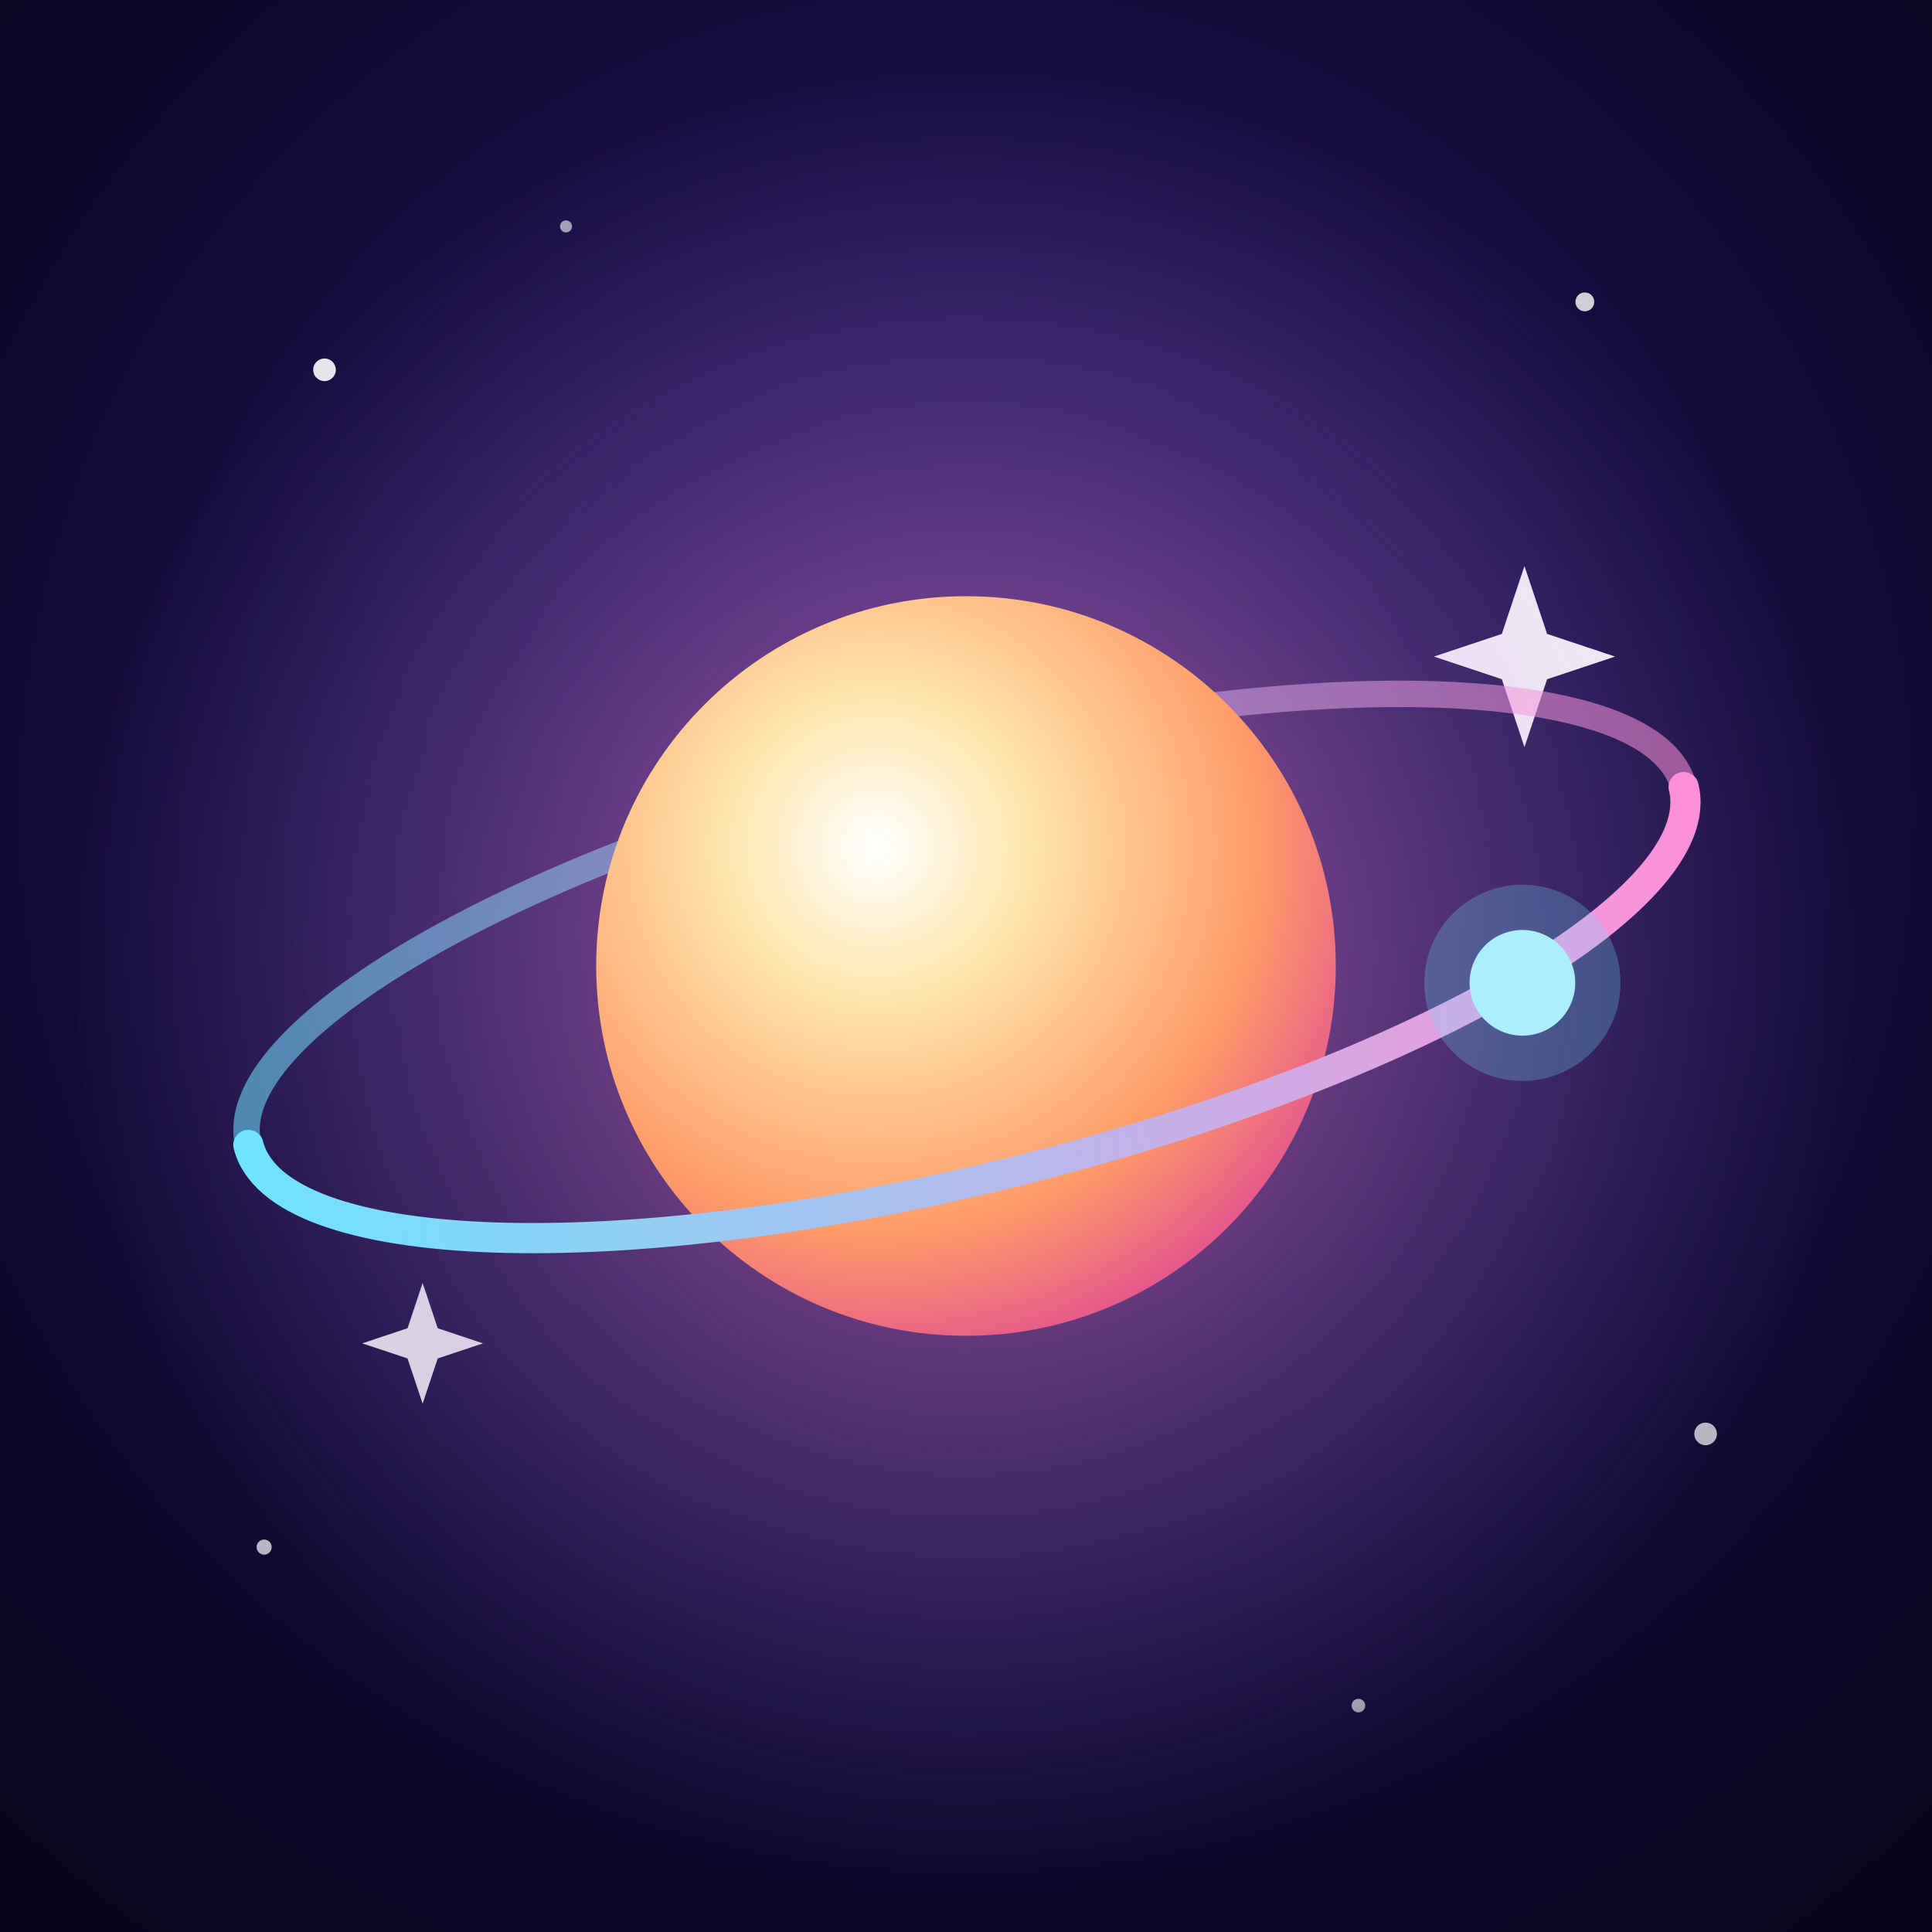
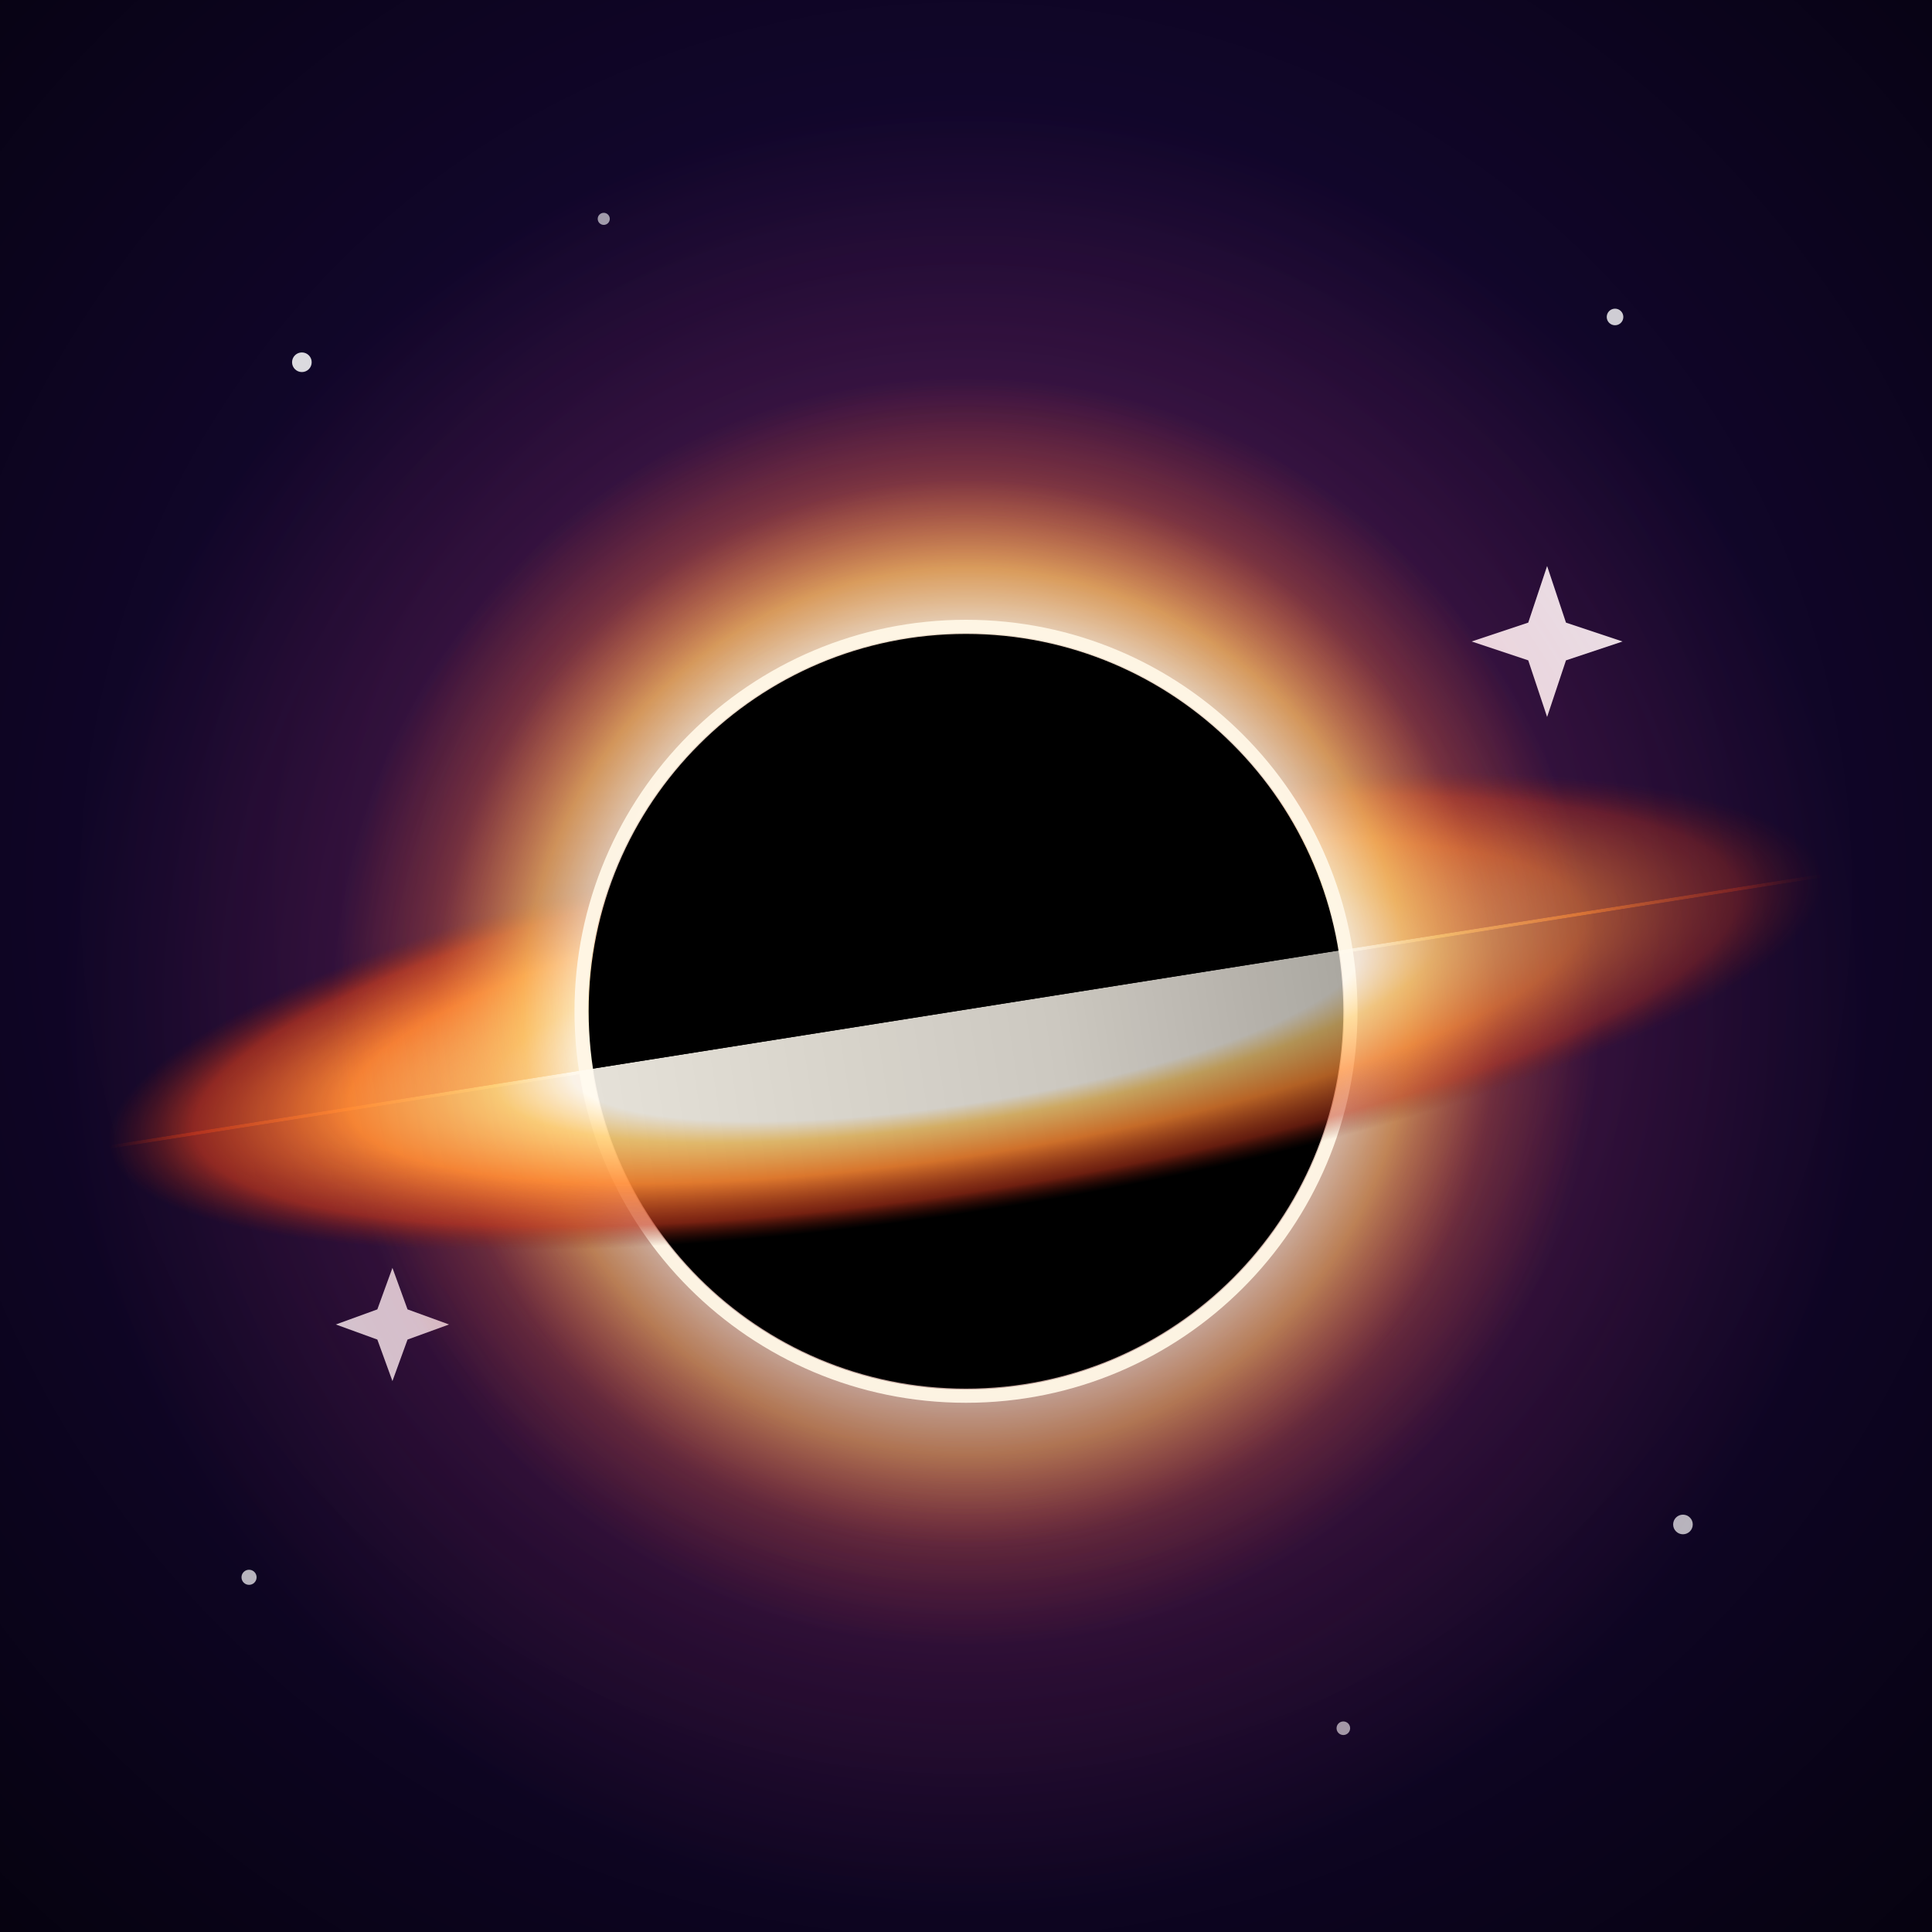
- <svg xmlns="http://www.w3.org/2000/svg" viewBox="0 0 512 512">
+ <svg xmlns="http://www.w3.org/2000/svg" viewBox="0 0 512 512" width="512" height="512">
  <defs>
-     <radialGradient id="bg" cx="50%" cy="42%" r="75%">
-       <stop offset="0" stop-color="#2c1a6e" />
-       <stop offset=".6" stop-color="#130a38" />
-       <stop offset="1" stop-color="#07051a" />
+     <radialGradient id="bg" cx="50%" cy="46%" r="75%">
+       <stop offset="0" stop-color="#2a1150" />
+       <stop offset=".55" stop-color="#11062a" />
+       <stop offset="1" stop-color="#05020e" />
    </radialGradient>
    <radialGradient id="glow" cx="50%" cy="50%" r="50%">
-       <stop offset="0" stop-color="#ffd9a0" stop-opacity=".95" />
-       <stop offset=".35" stop-color="#ff8fd8" stop-opacity=".35" />
-       <stop offset="1" stop-color="#9b8cff" stop-opacity="0" />
+       <stop offset=".25" stop-color="#ff9a3c" stop-opacity=".55" />
+       <stop offset=".6" stop-color="#ff4f7a" stop-opacity=".16" />
+       <stop offset="1" stop-color="#ff4f7a" stop-opacity="0" />
    </radialGradient>
-     <radialGradient id="orb" cx="38%" cy="34%" r="72%">
-       <stop offset="0" stop-color="#ffffff" />
-       <stop offset=".28" stop-color="#ffe6ad" />
-       <stop offset=".72" stop-color="#ff9a68" />
-       <stop offset="1" stop-color="#e2508f" />
+     <radialGradient id="diskR" cx="0" cy="0" r="230" gradientUnits="userSpaceOnUse">
+       <stop offset=".46" stop-color="#fffaf0" />
+       <stop offset=".55" stop-color="#ffd27a" />
+       <stop offset=".72" stop-color="#ff8a34" />
+       <stop offset=".9" stop-color="#c2361c" stop-opacity=".7" />
+       <stop offset="1" stop-color="#7a1a10" stop-opacity="0" />
    </radialGradient>
-     <linearGradient id="ring" x1="0" x2="1">
-       <stop offset="0" stop-color="#6fe3ff" />
-       <stop offset="1" stop-color="#ff8fd8" />
+     <linearGradient id="dopp" x1="-230" x2="230" y1="0" y2="0" gradientUnits="userSpaceOnUse">
+       <stop offset="0" stop-color="#fff" stop-opacity="1" />
+       <stop offset=".55" stop-color="#fff" stop-opacity=".8" />
+       <stop offset="1" stop-color="#fff" stop-opacity=".45" />
    </linearGradient>
+     <mask id="dm" maskUnits="userSpaceOnUse" x="-300" y="-300" width="600" height="600">
+       <rect x="-300" y="-300" width="600" height="600" fill="url(#dopp)" />
+     </mask>
+     <radialGradient id="halo" cx="50%" cy="50%" r="50%">
+       <stop offset=".6" stop-color="#fff6dc" />
+       <stop offset=".7" stop-color="#ffc061" stop-opacity=".9" />
+       <stop offset=".84" stop-color="#ff7a34" stop-opacity=".35" />
+       <stop offset="1" stop-color="#ff5a2a" stop-opacity="0" />
+     </radialGradient>
+     <linearGradient id="haloFade" x1="0" x2="0" y1="0" y2="1">
+       <stop offset="0" stop-color="#fff" stop-opacity="1" />
+       <stop offset=".55" stop-color="#fff" stop-opacity=".72" />
+       <stop offset="1" stop-color="#fff" stop-opacity=".38" />
+     </linearGradient>
+     <mask id="hm">
+       <rect width="512" height="512" fill="url(#haloFade)" />
+     </mask>
+     <clipPath id="top" clipPathUnits="userSpaceOnUse">
+       <rect x="-300" y="-300" width="600" height="302" />
+     </clipPath>
+     <clipPath id="bot" clipPathUnits="userSpaceOnUse">
+       <rect x="-300" y="-2" width="600" height="302" />
+     </clipPath>
  </defs>
  <rect width="512" height="512" fill="url(#bg)" />
  <g fill="#fff">
-     <circle cx="86" cy="98" r="3" opacity=".9" />
-     <circle cx="420" cy="80" r="2.5" opacity=".8" />
-     <circle cx="452" cy="380" r="3" opacity=".7" />
-     <circle cx="70" cy="410" r="2" opacity=".7" />
-     <circle cx="150" cy="60" r="1.6" opacity=".6" />
-     <circle cx="360" cy="452" r="1.8" opacity=".6" />
-     <path d="M404 150 l6 18 18 6 -18 6 -6 18 -6 -18 -18 -6 18 -6z" opacity=".95" />
-     <path d="M112 340 l4 12 12 4 -12 4 -4 12 -4 -12 -12 -4 12 -4z" opacity=".85" />
+     <circle cx="80" cy="96" r="2.6" opacity=".85" />
+     <circle cx="428" cy="84" r="2.2" opacity=".8" />
+     <circle cx="446" cy="404" r="2.6" opacity=".7" />
+     <circle cx="66" cy="418" r="2" opacity=".7" />
+     <circle cx="160" cy="58" r="1.6" opacity=".6" />
+     <circle cx="356" cy="458" r="1.8" opacity=".6" />
+     <path d="M410 150 l5 15 15 5 -15 5 -5 15 -5 -15 -15 -5 15 -5z" opacity=".9" />
+     <path d="M104 336 l4 11 11 4 -11 4 -4 11 -4 -11 -11 -4 11 -4z" opacity=".8" />
  </g>
-   <circle cx="256" cy="256" r="236" fill="url(#glow)" />
-   <g transform="rotate(-14 256 256)">
-     <ellipse cx="256" cy="256" rx="196" ry="56" fill="none" stroke="url(#ring)" stroke-width="7" opacity=".55" />
+   <circle cx="256" cy="268" r="240" fill="url(#glow)" />
+   <g transform="translate(256 268) rotate(-9) scale(1 .23)">
+     <g clip-path="url(#top)" mask="url(#dm)">
+       <circle r="230" fill="url(#diskR)" />
+     </g>
  </g>
-   <circle cx="256" cy="256" r="98" fill="url(#orb)" />
-   <g transform="rotate(-14 256 256)">
-     <path d="M60 256 A196 56 0 0 0 452 256" fill="none" stroke="url(#ring)" stroke-width="8" stroke-linecap="round" />
-     <circle cx="398" cy="296" r="14" fill="#bff3ff" />
-     <circle cx="398" cy="296" r="26" fill="#6fe3ff" opacity=".25" />
+   <circle cx="256" cy="268" r="168" fill="url(#halo)" mask="url(#hm)" />
+   <circle cx="256" cy="268" r="100" fill="#000" />
+   <circle cx="256" cy="268" r="102" fill="none" stroke="#fff7e6" stroke-width="3.5" opacity=".95" />
+   <g transform="translate(256 268) rotate(-9) scale(1 .23)">
+     <g clip-path="url(#bot)" mask="url(#dm)">
+       <circle r="230" fill="url(#diskR)" />
+     </g>
  </g>
</svg>
